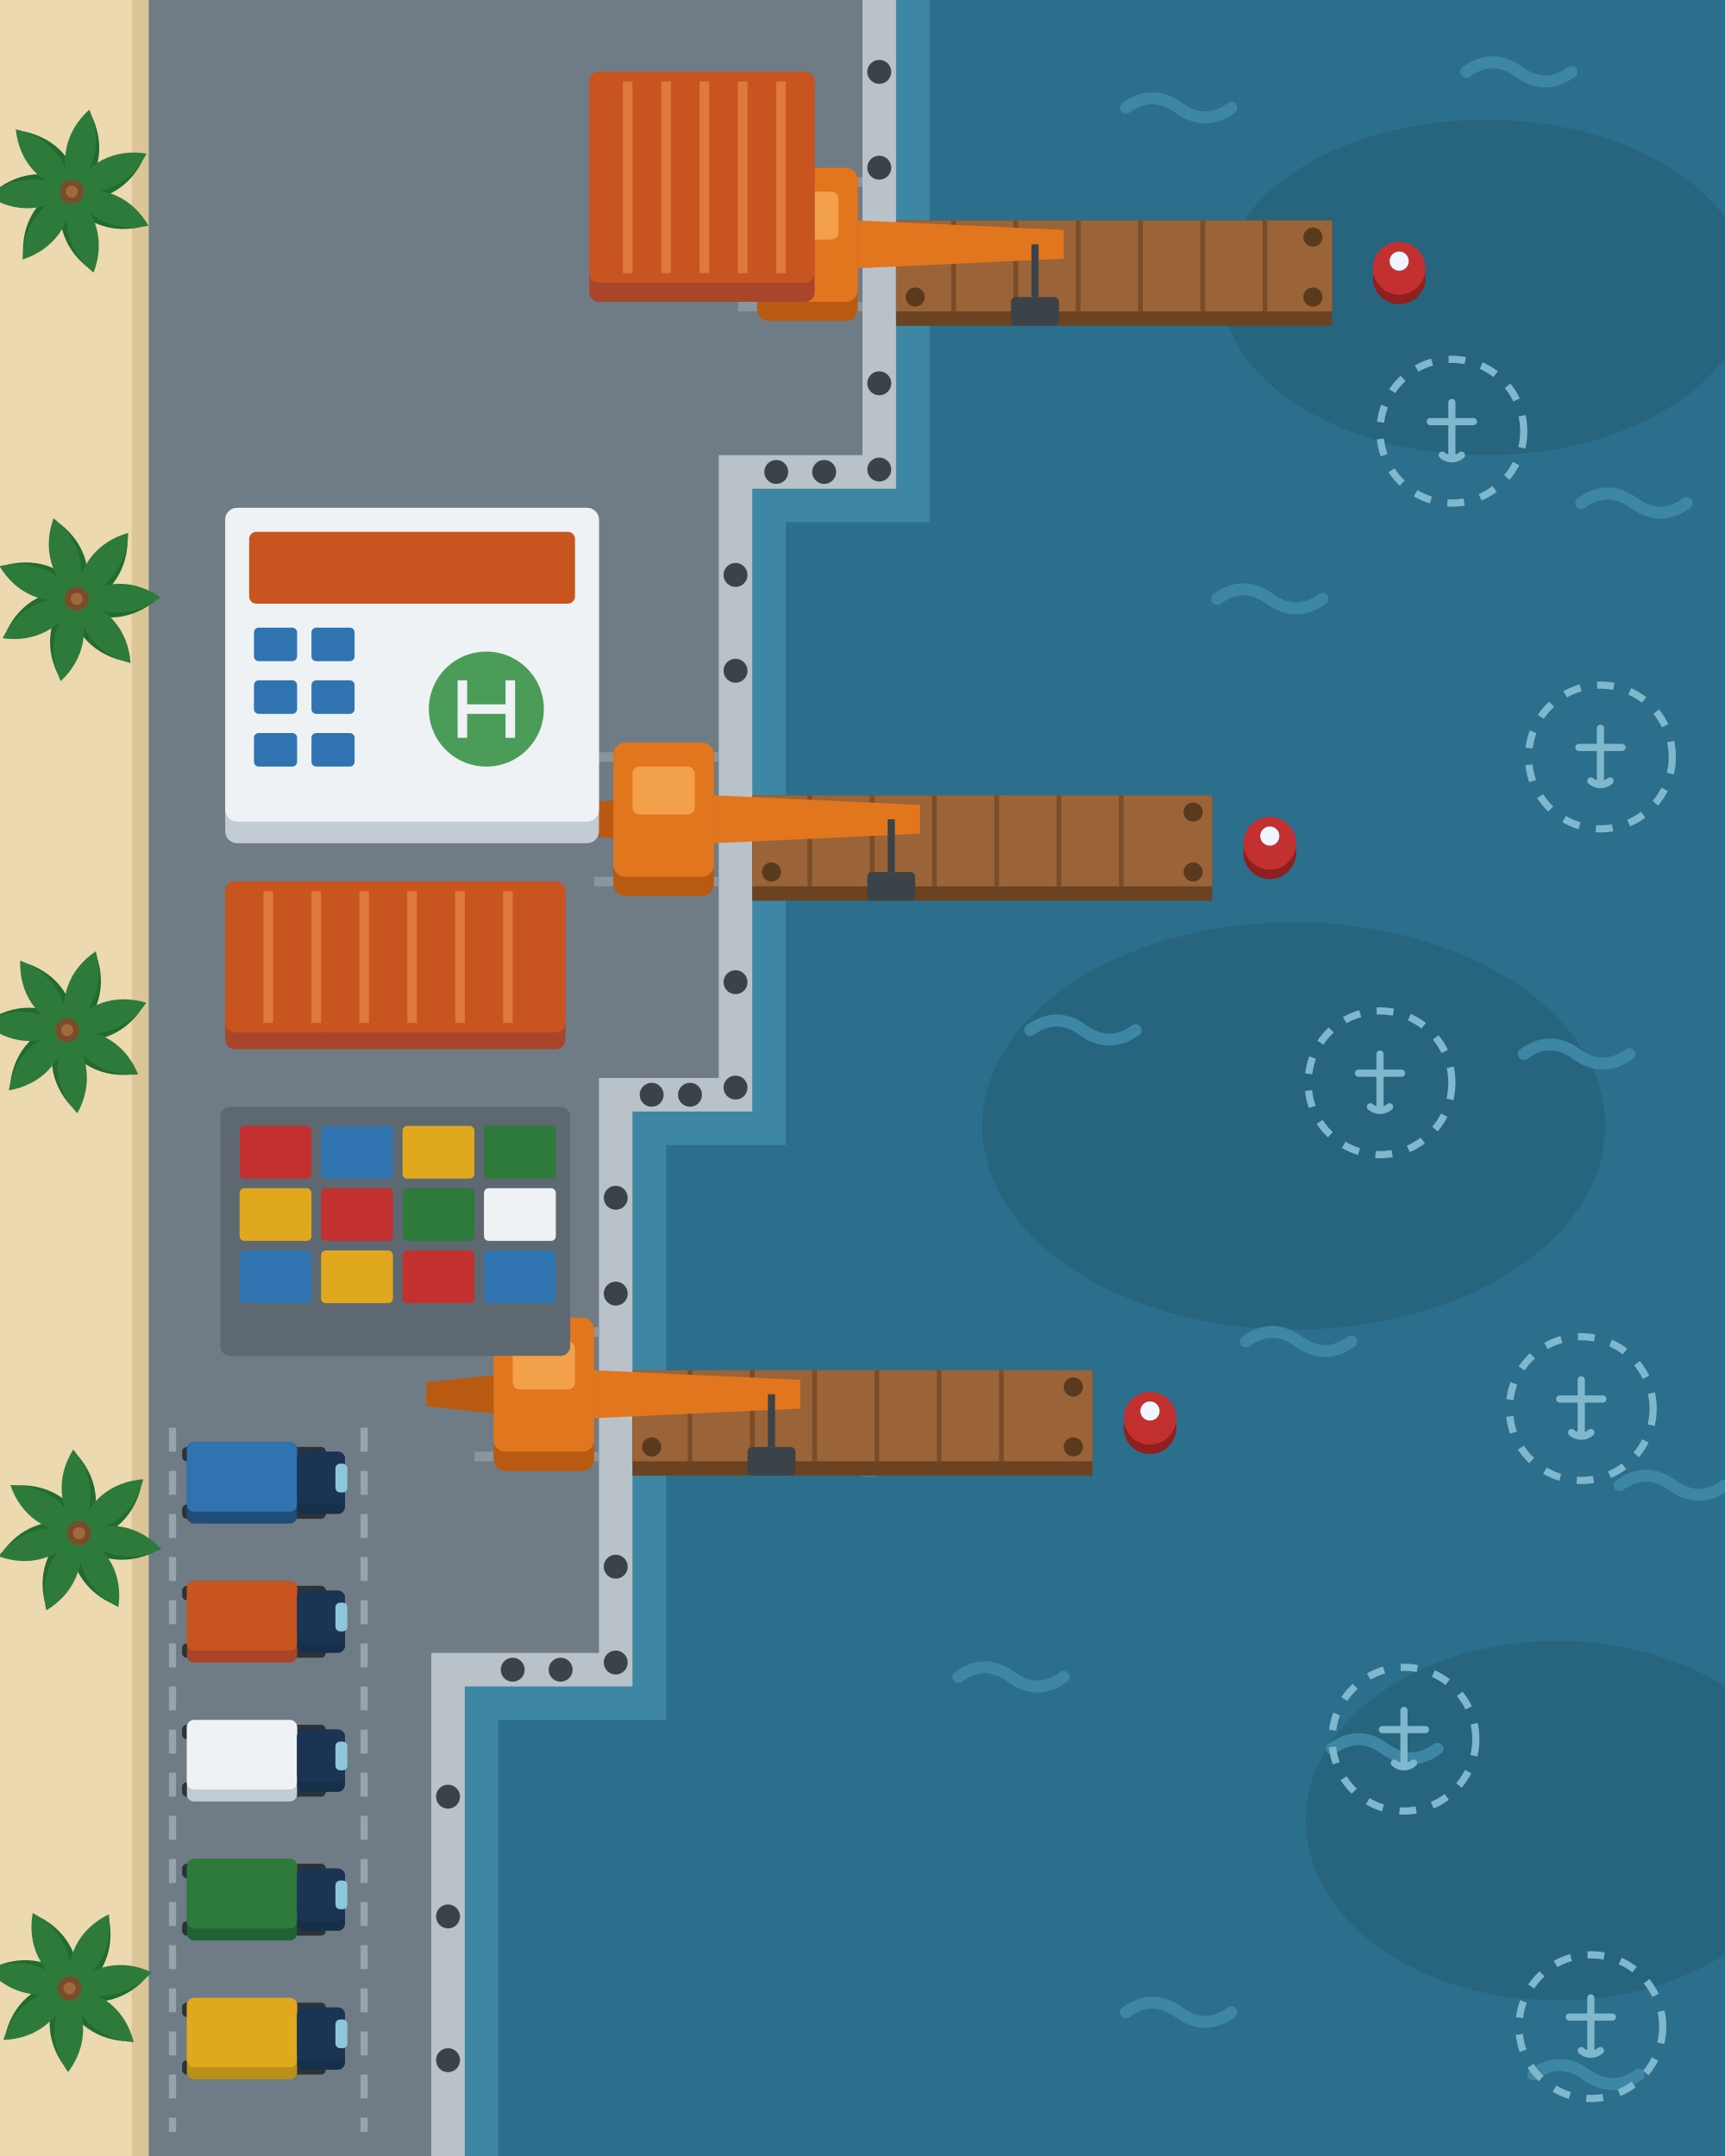
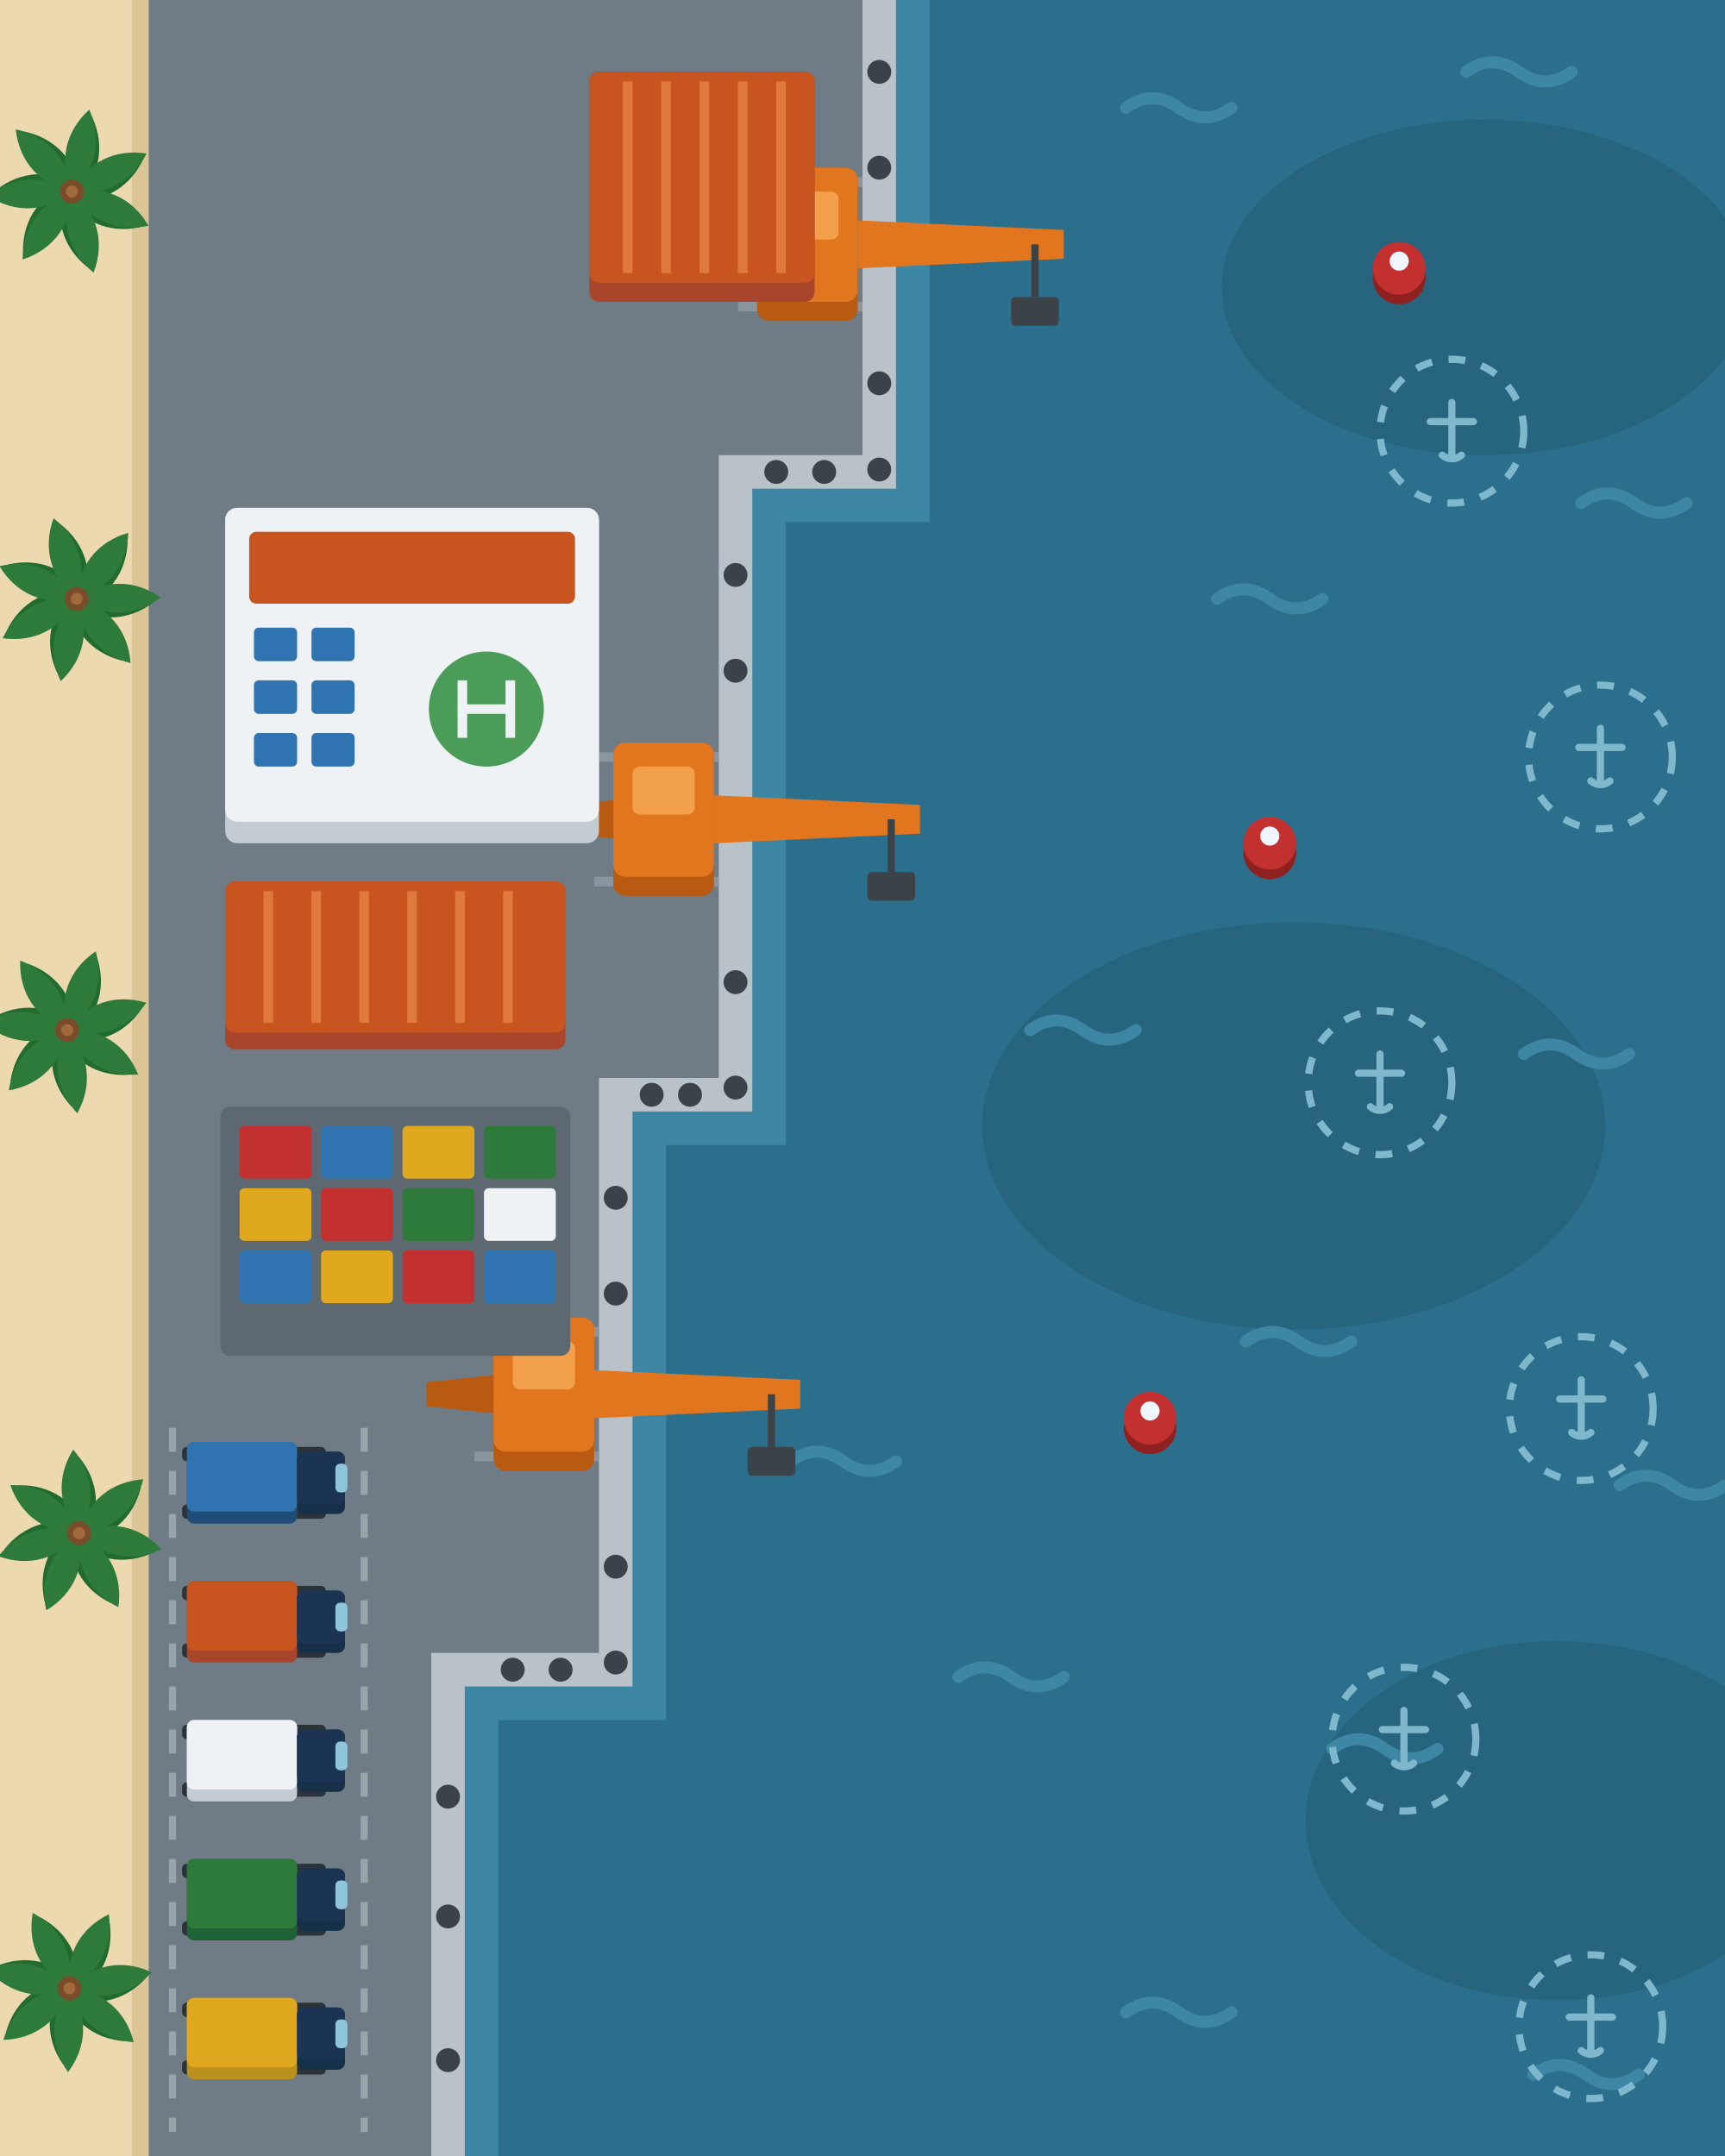
<svg xmlns="http://www.w3.org/2000/svg" width="720" height="900" viewBox="0 0 720 900">
  <rect width="720" height="900" fill="#2b6f8c" />
  <g fill="#27647e">
    <ellipse cx="620" cy="120" rx="110" ry="70" />
    <ellipse cx="540" cy="470" rx="130" ry="85" />
    <ellipse cx="650" cy="760" rx="105" ry="75" />
  </g>
  <g fill="none" stroke="#3d87a4" stroke-width="5" stroke-linecap="round">
    <path d="M470 45 q11-8 22 0 q11 8 22 0" />
    <path d="M612 30 q11-8 22 0 q11 8 22 0" />
    <path d="M660 210 q11-8 22 0 q11 8 22 0" />
    <path d="M508 250 q11-8 22 0 q11 8 22 0" />
    <path d="M430 430 q11-8 22 0 q11 8 22 0" />
    <path d="M636 440 q11-8 22 0 q11 8 22 0" />
    <path d="M520 560 q11-8 22 0 q11 8 22 0" />
    <path d="M676 620 q11-8 22 0 q11 8 22 0" />
    <path d="M400 700 q11-8 22 0 q11 8 22 0" />
    <path d="M556 730 q11-8 22 0 q11 8 22 0" />
    <path d="M470 840 q11-8 22 0 q11 8 22 0" />
    <path d="M640 866 q11-8 22 0 q11 8 22 0" />
    <path d="M330 610 q11-8 22 0 q11 8 22 0" />
  </g>
  <path d="M0 0 H388 V218 H328 V478 H278 V718 H208 V900 H0 Z" fill="#3d87a4" />
  <path d="M0 0 H374 V204 H314 V464 H264 V704 H194 V900 H0 Z" fill="#b9c2c8" />
  <path d="M0 0 H360 V190 H300 V450 H250 V690 H180 V900 H0 Z" fill="#6f7b85" />
  <g fill="#3c4348">
    <circle cx="367" cy="30" r="5" />
    <circle cx="367" cy="70" r="5" />
    <circle cx="367" cy="160" r="5" />
    <circle cx="367" cy="196" r="5" />
    <circle cx="344" cy="197" r="5" />
    <circle cx="324" cy="197" r="5" />
    <circle cx="307" cy="240" r="5" />
    <circle cx="307" cy="280" r="5" />
    <circle cx="307" cy="410" r="5" />
    <circle cx="307" cy="454" r="5" />
    <circle cx="288" cy="457" r="5" />
    <circle cx="272" cy="457" r="5" />
    <circle cx="257" cy="500" r="5" />
    <circle cx="257" cy="540" r="5" />
    <circle cx="257" cy="654" r="5" />
    <circle cx="257" cy="694" r="5" />
    <circle cx="234" cy="697" r="5" />
    <circle cx="214" cy="697" r="5" />
    <circle cx="187" cy="750" r="5" />
    <circle cx="187" cy="800" r="5" />
    <circle cx="187" cy="860" r="5" />
  </g>
  <path d="M0 0 H62 V900 H0 Z" fill="#edd9b0" />
  <path d="M55 0 H62 V900 H55 Z" fill="#dcc596" />
  <g>
    <g transform="translate(30,80)">
      <g fill="#226b30">
        <path d="M0 0 C8 -11, 8 -24, 0 -35 C-8 -24, -8 -11, 0 0 Z" transform="rotate(12) translate(2,3)" />
        <path d="M0 0 C8 -11, 8 -24, 0 -35 C-8 -24, -8 -11, 0 0 Z" transform="rotate(63) translate(2,3)" />
        <path d="M0 0 C8 -11, 8 -24, 0 -35 C-8 -24, -8 -11, 0 0 Z" transform="rotate(114) translate(2,3)" />
        <path d="M0 0 C8 -11, 8 -24, 0 -35 C-8 -24, -8 -11, 0 0 Z" transform="rotate(165) translate(2,3)" />
        <path d="M0 0 C8 -11, 8 -24, 0 -35 C-8 -24, -8 -11, 0 0 Z" transform="rotate(216) translate(2,3)" />
        <path d="M0 0 C8 -11, 8 -24, 0 -35 C-8 -24, -8 -11, 0 0 Z" transform="rotate(267) translate(2,3)" />
        <path d="M0 0 C8 -11, 8 -24, 0 -35 C-8 -24, -8 -11, 0 0 Z" transform="rotate(318) translate(2,3)" />
      </g>
      <g fill="#2d7a3a">
        <path d="M0 0 C8 -11, 8 -24, 0 -35 C-8 -24, -8 -11, 0 0 Z" transform="rotate(12)" />
        <path d="M0 0 C8 -11, 8 -24, 0 -35 C-8 -24, -8 -11, 0 0 Z" transform="rotate(63)" />
        <path d="M0 0 C8 -11, 8 -24, 0 -35 C-8 -24, -8 -11, 0 0 Z" transform="rotate(114)" />
        <path d="M0 0 C8 -11, 8 -24, 0 -35 C-8 -24, -8 -11, 0 0 Z" transform="rotate(165)" />
        <path d="M0 0 C8 -11, 8 -24, 0 -35 C-8 -24, -8 -11, 0 0 Z" transform="rotate(216)" />
        <path d="M0 0 C8 -11, 8 -24, 0 -35 C-8 -24, -8 -11, 0 0 Z" transform="rotate(267)" />
        <path d="M0 0 C8 -11, 8 -24, 0 -35 C-8 -24, -8 -11, 0 0 Z" transform="rotate(318)" />
      </g>
      <circle r="5" fill="#7a4d2a" />
      <circle r="2.5" fill="#a06a3c" />
    </g>
    <g transform="translate(32,250)">
      <g fill="#226b30">
        <path d="M0 0 C8 -11, 8 -24, 0 -35 C-8 -24, -8 -11, 0 0 Z" transform="rotate(38) translate(2,3)" />
        <path d="M0 0 C8 -11, 8 -24, 0 -35 C-8 -24, -8 -11, 0 0 Z" transform="rotate(89) translate(2,3)" />
        <path d="M0 0 C8 -11, 8 -24, 0 -35 C-8 -24, -8 -11, 0 0 Z" transform="rotate(140) translate(2,3)" />
        <path d="M0 0 C8 -11, 8 -24, 0 -35 C-8 -24, -8 -11, 0 0 Z" transform="rotate(191) translate(2,3)" />
        <path d="M0 0 C8 -11, 8 -24, 0 -35 C-8 -24, -8 -11, 0 0 Z" transform="rotate(242) translate(2,3)" />
        <path d="M0 0 C8 -11, 8 -24, 0 -35 C-8 -24, -8 -11, 0 0 Z" transform="rotate(293) translate(2,3)" />
        <path d="M0 0 C8 -11, 8 -24, 0 -35 C-8 -24, -8 -11, 0 0 Z" transform="rotate(344) translate(2,3)" />
      </g>
      <g fill="#2d7a3a">
        <path d="M0 0 C8 -11, 8 -24, 0 -35 C-8 -24, -8 -11, 0 0 Z" transform="rotate(38)" />
        <path d="M0 0 C8 -11, 8 -24, 0 -35 C-8 -24, -8 -11, 0 0 Z" transform="rotate(89)" />
        <path d="M0 0 C8 -11, 8 -24, 0 -35 C-8 -24, -8 -11, 0 0 Z" transform="rotate(140)" />
        <path d="M0 0 C8 -11, 8 -24, 0 -35 C-8 -24, -8 -11, 0 0 Z" transform="rotate(191)" />
        <path d="M0 0 C8 -11, 8 -24, 0 -35 C-8 -24, -8 -11, 0 0 Z" transform="rotate(242)" />
        <path d="M0 0 C8 -11, 8 -24, 0 -35 C-8 -24, -8 -11, 0 0 Z" transform="rotate(293)" />
        <path d="M0 0 C8 -11, 8 -24, 0 -35 C-8 -24, -8 -11, 0 0 Z" transform="rotate(344)" />
      </g>
      <circle r="5" fill="#7a4d2a" />
      <circle r="2.5" fill="#a06a3c" />
    </g>
    <g transform="translate(28,430)">
      <g fill="#226b30">
        <path d="M0 0 C8 -11, 8 -24, 0 -35 C-8 -24, -8 -11, 0 0 Z" transform="rotate(20) translate(2,3)" />
        <path d="M0 0 C8 -11, 8 -24, 0 -35 C-8 -24, -8 -11, 0 0 Z" transform="rotate(71) translate(2,3)" />
        <path d="M0 0 C8 -11, 8 -24, 0 -35 C-8 -24, -8 -11, 0 0 Z" transform="rotate(122) translate(2,3)" />
        <path d="M0 0 C8 -11, 8 -24, 0 -35 C-8 -24, -8 -11, 0 0 Z" transform="rotate(173) translate(2,3)" />
        <path d="M0 0 C8 -11, 8 -24, 0 -35 C-8 -24, -8 -11, 0 0 Z" transform="rotate(224) translate(2,3)" />
        <path d="M0 0 C8 -11, 8 -24, 0 -35 C-8 -24, -8 -11, 0 0 Z" transform="rotate(275) translate(2,3)" />
        <path d="M0 0 C8 -11, 8 -24, 0 -35 C-8 -24, -8 -11, 0 0 Z" transform="rotate(326) translate(2,3)" />
      </g>
      <g fill="#2d7a3a">
        <path d="M0 0 C8 -11, 8 -24, 0 -35 C-8 -24, -8 -11, 0 0 Z" transform="rotate(20)" />
        <path d="M0 0 C8 -11, 8 -24, 0 -35 C-8 -24, -8 -11, 0 0 Z" transform="rotate(71)" />
        <path d="M0 0 C8 -11, 8 -24, 0 -35 C-8 -24, -8 -11, 0 0 Z" transform="rotate(122)" />
        <path d="M0 0 C8 -11, 8 -24, 0 -35 C-8 -24, -8 -11, 0 0 Z" transform="rotate(173)" />
        <path d="M0 0 C8 -11, 8 -24, 0 -35 C-8 -24, -8 -11, 0 0 Z" transform="rotate(224)" />
        <path d="M0 0 C8 -11, 8 -24, 0 -35 C-8 -24, -8 -11, 0 0 Z" transform="rotate(275)" />
        <path d="M0 0 C8 -11, 8 -24, 0 -35 C-8 -24, -8 -11, 0 0 Z" transform="rotate(326)" />
      </g>
      <circle r="5" fill="#7a4d2a" />
      <circle r="2.5" fill="#a06a3c" />
    </g>
    <g transform="translate(33,640)">
      <g fill="#226b30">
        <path d="M0 0 C8 -11, 8 -24, 0 -35 C-8 -24, -8 -11, 0 0 Z" transform="rotate(50) translate(2,3)" />
        <path d="M0 0 C8 -11, 8 -24, 0 -35 C-8 -24, -8 -11, 0 0 Z" transform="rotate(101) translate(2,3)" />
        <path d="M0 0 C8 -11, 8 -24, 0 -35 C-8 -24, -8 -11, 0 0 Z" transform="rotate(152) translate(2,3)" />
        <path d="M0 0 C8 -11, 8 -24, 0 -35 C-8 -24, -8 -11, 0 0 Z" transform="rotate(203) translate(2,3)" />
        <path d="M0 0 C8 -11, 8 -24, 0 -35 C-8 -24, -8 -11, 0 0 Z" transform="rotate(254) translate(2,3)" />
        <path d="M0 0 C8 -11, 8 -24, 0 -35 C-8 -24, -8 -11, 0 0 Z" transform="rotate(305) translate(2,3)" />
        <path d="M0 0 C8 -11, 8 -24, 0 -35 C-8 -24, -8 -11, 0 0 Z" transform="rotate(356) translate(2,3)" />
      </g>
      <g fill="#2d7a3a">
        <path d="M0 0 C8 -11, 8 -24, 0 -35 C-8 -24, -8 -11, 0 0 Z" transform="rotate(50)" />
        <path d="M0 0 C8 -11, 8 -24, 0 -35 C-8 -24, -8 -11, 0 0 Z" transform="rotate(101)" />
        <path d="M0 0 C8 -11, 8 -24, 0 -35 C-8 -24, -8 -11, 0 0 Z" transform="rotate(152)" />
        <path d="M0 0 C8 -11, 8 -24, 0 -35 C-8 -24, -8 -11, 0 0 Z" transform="rotate(203)" />
        <path d="M0 0 C8 -11, 8 -24, 0 -35 C-8 -24, -8 -11, 0 0 Z" transform="rotate(254)" />
        <path d="M0 0 C8 -11, 8 -24, 0 -35 C-8 -24, -8 -11, 0 0 Z" transform="rotate(305)" />
        <path d="M0 0 C8 -11, 8 -24, 0 -35 C-8 -24, -8 -11, 0 0 Z" transform="rotate(356)" />
      </g>
      <circle r="5" fill="#7a4d2a" />
      <circle r="2.5" fill="#a06a3c" />
    </g>
    <g transform="translate(29,830)">
      <g fill="#226b30">
        <path d="M0 0 C8 -11, 8 -24, 0 -35 C-8 -24, -8 -11, 0 0 Z" transform="rotate(28) translate(2,3)" />
        <path d="M0 0 C8 -11, 8 -24, 0 -35 C-8 -24, -8 -11, 0 0 Z" transform="rotate(79) translate(2,3)" />
        <path d="M0 0 C8 -11, 8 -24, 0 -35 C-8 -24, -8 -11, 0 0 Z" transform="rotate(130) translate(2,3)" />
        <path d="M0 0 C8 -11, 8 -24, 0 -35 C-8 -24, -8 -11, 0 0 Z" transform="rotate(181) translate(2,3)" />
        <path d="M0 0 C8 -11, 8 -24, 0 -35 C-8 -24, -8 -11, 0 0 Z" transform="rotate(232) translate(2,3)" />
        <path d="M0 0 C8 -11, 8 -24, 0 -35 C-8 -24, -8 -11, 0 0 Z" transform="rotate(283) translate(2,3)" />
        <path d="M0 0 C8 -11, 8 -24, 0 -35 C-8 -24, -8 -11, 0 0 Z" transform="rotate(334) translate(2,3)" />
      </g>
      <g fill="#2d7a3a">
        <path d="M0 0 C8 -11, 8 -24, 0 -35 C-8 -24, -8 -11, 0 0 Z" transform="rotate(28)" />
        <path d="M0 0 C8 -11, 8 -24, 0 -35 C-8 -24, -8 -11, 0 0 Z" transform="rotate(79)" />
        <path d="M0 0 C8 -11, 8 -24, 0 -35 C-8 -24, -8 -11, 0 0 Z" transform="rotate(130)" />
        <path d="M0 0 C8 -11, 8 -24, 0 -35 C-8 -24, -8 -11, 0 0 Z" transform="rotate(181)" />
        <path d="M0 0 C8 -11, 8 -24, 0 -35 C-8 -24, -8 -11, 0 0 Z" transform="rotate(232)" />
        <path d="M0 0 C8 -11, 8 -24, 0 -35 C-8 -24, -8 -11, 0 0 Z" transform="rotate(283)" />
        <path d="M0 0 C8 -11, 8 -24, 0 -35 C-8 -24, -8 -11, 0 0 Z" transform="rotate(334)" />
      </g>
      <circle r="5" fill="#7a4d2a" />
      <circle r="2.5" fill="#a06a3c" />
    </g>
  </g>
  <g>
-     <rect x="374" y="92" width="182" height="44" fill="#6b4322" />
-     <rect x="374" y="92" width="182" height="38" fill="#9a6438" />
-     <g stroke="#7a4d2a" stroke-width="2">
-       <line x1="398" y1="92" x2="398" y2="130" />
-       <line x1="424" y1="92" x2="424" y2="130" />
-       <line x1="450" y1="92" x2="450" y2="130" />
-       <line x1="476" y1="92" x2="476" y2="130" />
-       <line x1="502" y1="92" x2="502" y2="130" />
-       <line x1="528" y1="92" x2="528" y2="130" />
-     </g>
-     <g fill="#5a3a1c">
-       <circle cx="382" cy="99" r="4" />
-       <circle cx="548" cy="99" r="4" />
-       <circle cx="382" cy="124" r="4" />
-       <circle cx="548" cy="124" r="4" />
-     </g>
-   </g>
-   <g>
-     <rect x="314" y="332" width="192" height="44" fill="#6b4322" />
-     <rect x="314" y="332" width="192" height="38" fill="#9a6438" />
-     <g stroke="#7a4d2a" stroke-width="2">
-       <line x1="338" y1="332" x2="338" y2="370" />
-       <line x1="364" y1="332" x2="364" y2="370" />
-       <line x1="390" y1="332" x2="390" y2="370" />
-       <line x1="416" y1="332" x2="416" y2="370" />
-       <line x1="442" y1="332" x2="442" y2="370" />
-       <line x1="468" y1="332" x2="468" y2="370" />
-     </g>
-     <g fill="#5a3a1c">
-       <circle cx="322" cy="339" r="4" />
-       <circle cx="498" cy="339" r="4" />
-       <circle cx="322" cy="364" r="4" />
-       <circle cx="498" cy="364" r="4" />
-     </g>
-   </g>
-   <g>
-     <rect x="264" y="572" width="192" height="44" fill="#6b4322" />
-     <rect x="264" y="572" width="192" height="38" fill="#9a6438" />
-     <g stroke="#7a4d2a" stroke-width="2">
-       <line x1="288" y1="572" x2="288" y2="610" />
-       <line x1="314" y1="572" x2="314" y2="610" />
-       <line x1="340" y1="572" x2="340" y2="610" />
-       <line x1="366" y1="572" x2="366" y2="610" />
-       <line x1="392" y1="572" x2="392" y2="610" />
-       <line x1="418" y1="572" x2="418" y2="610" />
-     </g>
-     <g fill="#5a3a1c">
-       <circle cx="272" cy="579" r="4" />
-       <circle cx="448" cy="579" r="4" />
-       <circle cx="272" cy="604" r="4" />
-       <circle cx="448" cy="604" r="4" />
-     </g>
-   </g>
-   <g>
    <g stroke="#8b959d" stroke-width="4">
      <line x1="308" y1="76" x2="360" y2="76" />
      <line x1="308" y1="128" x2="360" y2="128" />
    </g>
    <rect x="316" y="70" width="42" height="64" rx="5" fill="#b85a12" />
    <rect x="316" y="70" width="42" height="56" rx="5" fill="#e2761f" />
    <rect x="324" y="80" width="26" height="20" rx="3" fill="#f2a04a" />
    <path d="M358 92 L444 96 L444 108 L358 112 Z" fill="#e2761f" />
    <path d="M316 94 L288 97 L288 107 L316 110 Z" fill="#b85a12" />
    <line x1="432" y1="102" x2="432" y2="124" stroke="#3c4348" stroke-width="3" />
    <rect x="422" y="124" width="20" height="12" rx="2" fill="#3c4348" />
  </g>
  <g>
    <g stroke="#8b959d" stroke-width="4">
      <line x1="248" y1="316" x2="300" y2="316" />
      <line x1="248" y1="368" x2="300" y2="368" />
    </g>
    <rect x="256" y="310" width="42" height="64" rx="5" fill="#b85a12" />
    <rect x="256" y="310" width="42" height="56" rx="5" fill="#e2761f" />
    <rect x="264" y="320" width="26" height="20" rx="3" fill="#f2a04a" />
    <path d="M298 332 L384 336 L384 348 L298 352 Z" fill="#e2761f" />
    <path d="M256 334 L228 337 L228 347 L256 350 Z" fill="#b85a12" />
    <line x1="372" y1="342" x2="372" y2="364" stroke="#3c4348" stroke-width="3" />
    <rect x="362" y="364" width="20" height="12" rx="2" fill="#3c4348" />
  </g>
  <g>
    <g stroke="#8b959d" stroke-width="4">
      <line x1="198" y1="556" x2="250" y2="556" />
      <line x1="198" y1="608" x2="250" y2="608" />
    </g>
    <rect x="206" y="550" width="42" height="64" rx="5" fill="#b85a12" />
    <rect x="206" y="550" width="42" height="56" rx="5" fill="#e2761f" />
    <rect x="214" y="560" width="26" height="20" rx="3" fill="#f2a04a" />
    <path d="M248 572 L334 576 L334 588 L248 592 Z" fill="#e2761f" />
    <path d="M206 574 L178 577 L178 587 L206 590 Z" fill="#b85a12" />
    <line x1="322" y1="582" x2="322" y2="604" stroke="#3c4348" stroke-width="3" />
    <rect x="312" y="604" width="20" height="12" rx="2" fill="#3c4348" />
  </g>
  <rect x="246" y="30" width="94" height="96" rx="4" fill="#a8452a" />
  <rect x="246" y="30" width="94" height="88" rx="4" fill="#c85420" />
  <g stroke="#e07a3c" stroke-width="4">
    <line x1="262" y1="34" x2="262" y2="114" />
    <line x1="278" y1="34" x2="278" y2="114" />
    <line x1="294" y1="34" x2="294" y2="114" />
    <line x1="310" y1="34" x2="310" y2="114" />
    <line x1="326" y1="34" x2="326" y2="114" />
  </g>
  <rect x="94" y="212" width="156" height="140" rx="5" fill="#c3ccd3" />
  <rect x="94" y="212" width="156" height="131" rx="5" fill="#eef2f5" />
  <rect x="104" y="222" width="136" height="30" rx="3" fill="#c85420" />
  <g fill="#2f74b0">
    <rect x="106" y="262" width="18" height="14" rx="2" />
    <rect x="130" y="262" width="18" height="14" rx="2" />
    <rect x="106" y="284" width="18" height="14" rx="2" />
    <rect x="130" y="284" width="18" height="14" rx="2" />
    <rect x="106" y="306" width="18" height="14" rx="2" />
    <rect x="130" y="306" width="18" height="14" rx="2" />
  </g>
  <circle cx="203" cy="296" r="26" fill="#4a9c58" />
  <circle cx="203" cy="296" r="26" fill="none" stroke="#eef2f5" stroke-width="4" />
  <path d="M193 284 v24 M213 284 v24 M193 296 h20" stroke="#eef2f5" stroke-width="4" fill="none" />
  <rect x="94" y="368" width="142" height="70" rx="4" fill="#a8452a" />
  <rect x="94" y="368" width="142" height="63" rx="4" fill="#c85420" />
  <g stroke="#e07a3c" stroke-width="4">
    <line x1="112" y1="372" x2="112" y2="427" />
    <line x1="132" y1="372" x2="132" y2="427" />
    <line x1="152" y1="372" x2="152" y2="427" />
    <line x1="172" y1="372" x2="172" y2="427" />
    <line x1="192" y1="372" x2="192" y2="427" />
    <line x1="212" y1="372" x2="212" y2="427" />
  </g>
  <g>
    <rect x="92" y="462" width="146" height="104" rx="4" fill="#5d6871" />
    <g>
      <rect x="100" y="470" width="30" height="22" rx="2" fill="#c23030" />
      <rect x="134" y="470" width="30" height="22" rx="2" fill="#2f74b0" />
      <rect x="168" y="470" width="30" height="22" rx="2" fill="#e0a81f" />
      <rect x="202" y="470" width="30" height="22" rx="2" fill="#2d7a3a" />
      <rect x="100" y="496" width="30" height="22" rx="2" fill="#e0a81f" />
      <rect x="134" y="496" width="30" height="22" rx="2" fill="#c23030" />
      <rect x="168" y="496" width="30" height="22" rx="2" fill="#2d7a3a" />
      <rect x="202" y="496" width="30" height="22" rx="2" fill="#eef2f5" />
      <rect x="100" y="522" width="30" height="22" rx="2" fill="#2f74b0" />
      <rect x="134" y="522" width="30" height="22" rx="2" fill="#e0a81f" />
      <rect x="168" y="522" width="30" height="22" rx="2" fill="#c23030" />
      <rect x="202" y="522" width="30" height="22" rx="2" fill="#2f74b0" />
    </g>
  </g>
  <g stroke="#98a3aa" stroke-width="3" stroke-dasharray="10 8">
    <line x1="72" y1="596" x2="72" y2="890" />
    <line x1="152" y1="596" x2="152" y2="890" />
  </g>
  <g>
    <g transform="translate(78,602)">
      <rect x="-2" y="2" width="16" height="6" rx="2" fill="#2b3238" />
      <rect x="-2" y="26" width="16" height="6" rx="2" fill="#2b3238" />
      <rect x="44" y="2" width="14" height="6" rx="2" fill="#2b3238" />
      <rect x="44" y="26" width="14" height="6" rx="2" fill="#2b3238" />
      <rect x="0" y="0" width="46" height="34" rx="3" fill="#1f4d78" />
      <rect x="0" y="0" width="46" height="29" rx="3" fill="#2f74b0" />
      <rect x="46" y="4" width="20" height="26" rx="3" fill="#16304a" />
      <rect x="46" y="4" width="20" height="22" rx="3" fill="#1c3454" />
      <rect x="62" y="9" width="5" height="12" rx="2" fill="#8ec6dc" />
    </g>
    <g transform="translate(78,660)">
      <rect x="-2" y="2" width="16" height="6" rx="2" fill="#2b3238" />
      <rect x="-2" y="26" width="16" height="6" rx="2" fill="#2b3238" />
      <rect x="44" y="2" width="14" height="6" rx="2" fill="#2b3238" />
      <rect x="44" y="26" width="14" height="6" rx="2" fill="#2b3238" />
      <rect x="0" y="0" width="46" height="34" rx="3" fill="#a8452a" />
      <rect x="0" y="0" width="46" height="29" rx="3" fill="#c85420" />
      <rect x="46" y="4" width="20" height="26" rx="3" fill="#16304a" />
      <rect x="46" y="4" width="20" height="22" rx="3" fill="#1c3454" />
      <rect x="62" y="9" width="5" height="12" rx="2" fill="#8ec6dc" />
    </g>
    <g transform="translate(78,718)">
      <rect x="-2" y="2" width="16" height="6" rx="2" fill="#2b3238" />
      <rect x="-2" y="26" width="16" height="6" rx="2" fill="#2b3238" />
      <rect x="44" y="2" width="14" height="6" rx="2" fill="#2b3238" />
      <rect x="44" y="26" width="14" height="6" rx="2" fill="#2b3238" />
      <rect x="0" y="0" width="46" height="34" rx="3" fill="#c3ccd3" />
      <rect x="0" y="0" width="46" height="29" rx="3" fill="#eef2f5" />
      <rect x="46" y="4" width="20" height="26" rx="3" fill="#16304a" />
      <rect x="46" y="4" width="20" height="22" rx="3" fill="#1c3454" />
      <rect x="62" y="9" width="5" height="12" rx="2" fill="#8ec6dc" />
    </g>
    <g transform="translate(78,776)">
      <rect x="-2" y="2" width="16" height="6" rx="2" fill="#2b3238" />
      <rect x="-2" y="26" width="16" height="6" rx="2" fill="#2b3238" />
      <rect x="44" y="2" width="14" height="6" rx="2" fill="#2b3238" />
      <rect x="44" y="26" width="14" height="6" rx="2" fill="#2b3238" />
      <rect x="0" y="0" width="46" height="34" rx="3" fill="#1f6236" />
      <rect x="0" y="0" width="46" height="29" rx="3" fill="#2d7a3a" />
      <rect x="46" y="4" width="20" height="26" rx="3" fill="#16304a" />
      <rect x="46" y="4" width="20" height="22" rx="3" fill="#1c3454" />
      <rect x="62" y="9" width="5" height="12" rx="2" fill="#8ec6dc" />
    </g>
    <g transform="translate(78,834)">
      <rect x="-2" y="2" width="16" height="6" rx="2" fill="#2b3238" />
      <rect x="-2" y="26" width="16" height="6" rx="2" fill="#2b3238" />
      <rect x="44" y="2" width="14" height="6" rx="2" fill="#2b3238" />
      <rect x="44" y="26" width="14" height="6" rx="2" fill="#2b3238" />
      <rect x="0" y="0" width="46" height="34" rx="3" fill="#b8901a" />
      <rect x="0" y="0" width="46" height="29" rx="3" fill="#e0a81f" />
      <rect x="46" y="4" width="20" height="26" rx="3" fill="#16304a" />
      <rect x="46" y="4" width="20" height="22" rx="3" fill="#1c3454" />
      <rect x="62" y="9" width="5" height="12" rx="2" fill="#8ec6dc" />
    </g>
  </g>
  <g>
    <circle cx="584" cy="116" r="11" fill="#8f2020" />
    <circle cx="584" cy="112" r="11" fill="#c23030" />
    <circle cx="584" cy="109" r="4" fill="#f0f6ff" />
    <circle cx="530" cy="356" r="11" fill="#8f2020" />
    <circle cx="530" cy="352" r="11" fill="#c23030" />
    <circle cx="530" cy="349" r="4" fill="#f0f6ff" />
    <circle cx="480" cy="596" r="11" fill="#8f2020" />
    <circle cx="480" cy="592" r="11" fill="#c23030" />
    <circle cx="480" cy="589" r="4" fill="#f0f6ff" />
  </g>
  <g fill="none" stroke="#7fb8cd" stroke-width="3" stroke-dasharray="7 7">
    <circle cx="606" cy="180" r="30" />
    <circle cx="668" cy="316" r="30" />
    <circle cx="576" cy="452" r="30" />
    <circle cx="660" cy="588" r="30" />
    <circle cx="586" cy="726" r="30" />
    <circle cx="664" cy="846" r="30" />
  </g>
  <g stroke="#7fb8cd" stroke-width="3" fill="none" stroke-linecap="round">
    <path d="M606 168 v22 M597 176 h18 M602 190 a6 6 0 0 0 8 0" />
    <path d="M668 304 v22 M659 312 h18 M664 326 a6 6 0 0 0 8 0" />
    <path d="M576 440 v22 M567 448 h18 M572 462 a6 6 0 0 0 8 0" />
    <path d="M660 576 v22 M651 584 h18 M656 598 a6 6 0 0 0 8 0" />
    <path d="M586 714 v22 M577 722 h18 M582 736 a6 6 0 0 0 8 0" />
    <path d="M664 834 v22 M655 842 h18 M660 856 a6 6 0 0 0 8 0" />
  </g>
</svg>
